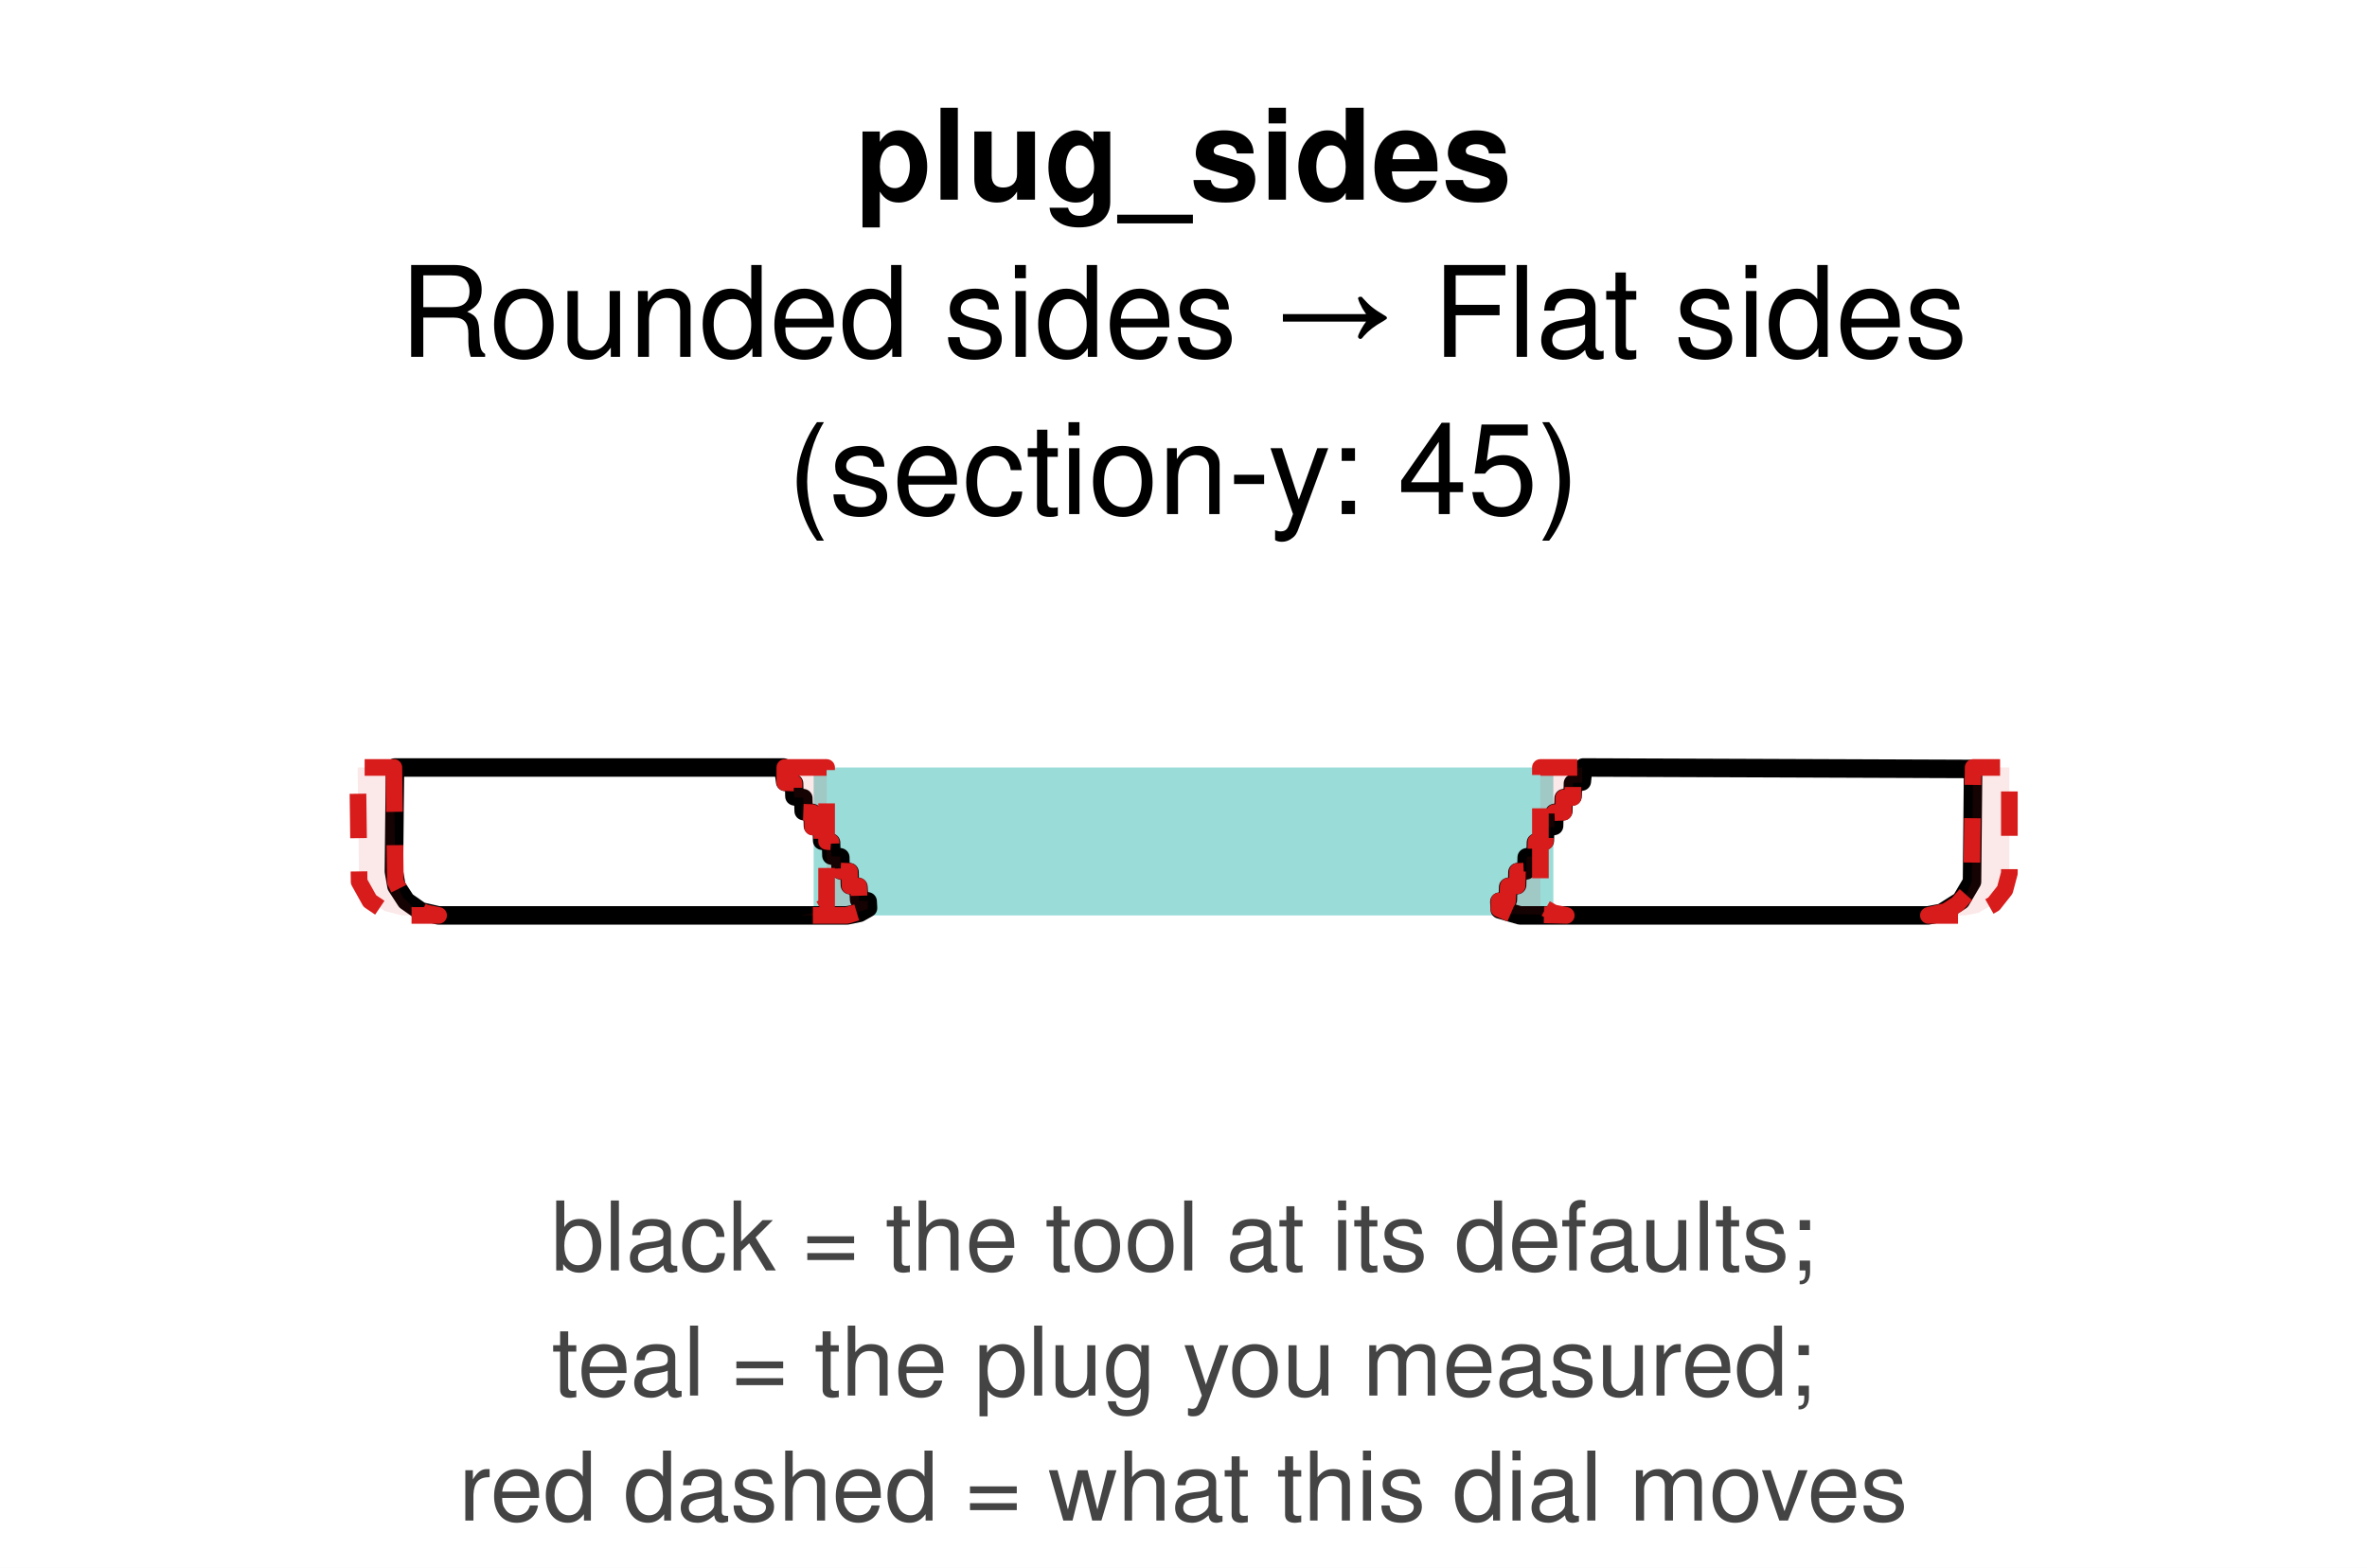
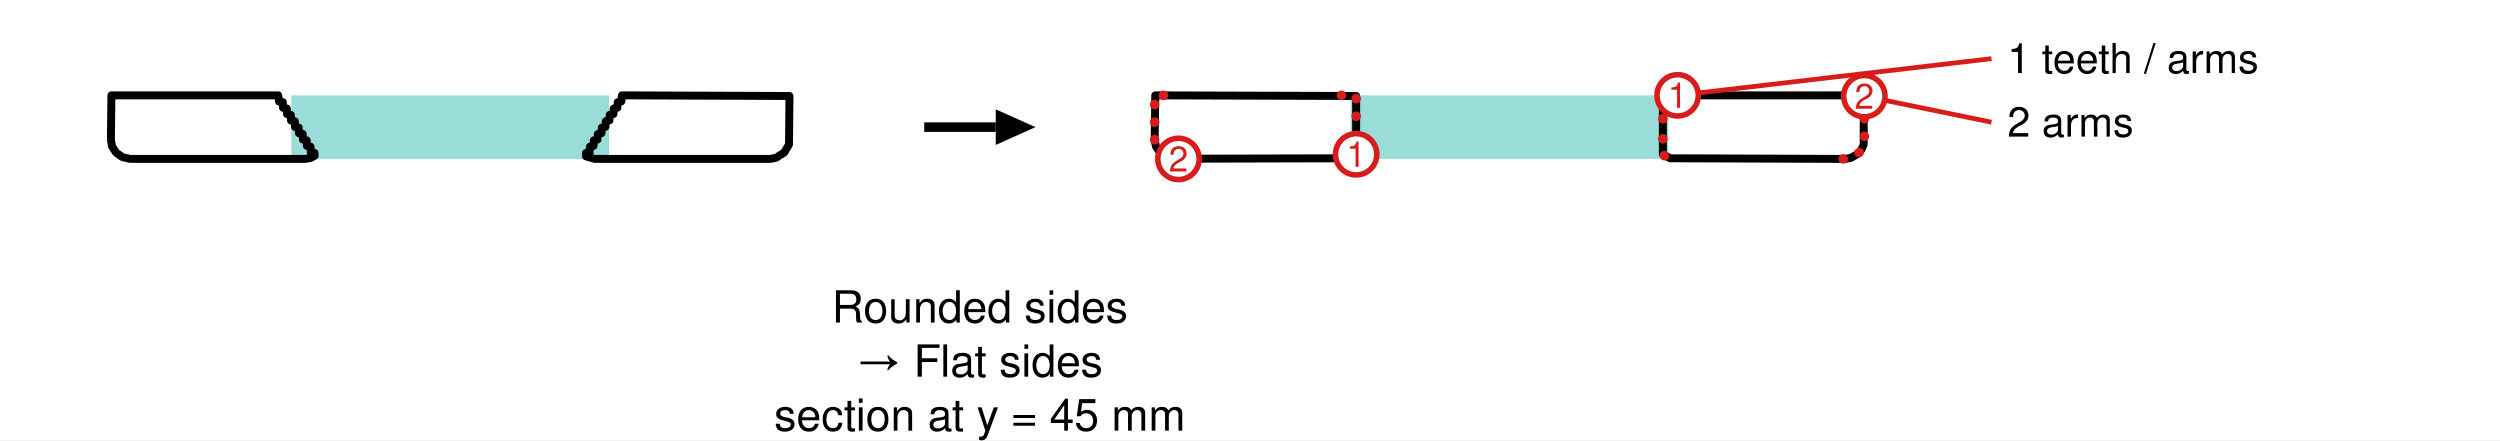
- <svg xmlns="http://www.w3.org/2000/svg" width="64.00mm" height="42.39mm" viewBox="0 0 64.00 42.39" role="img">
-   <rect width="64.00" height="42.39" fill="white" />
-   <text x="32.00" y="5.40" font-family="Helvetica, Arial, sans-serif" font-size="3.40" font-weight="bold" text-anchor="middle" fill="#000">plug_sides</text>
-   <text x="32.00" y="9.65" font-family="Helvetica, Arial, sans-serif" font-size="3.40" text-anchor="middle" fill="#000">Rounded sides → Flat sides</text>
-   <text x="32.00" y="13.90" font-family="Helvetica, Arial, sans-serif" font-size="3.40" text-anchor="middle" fill="#000">(section-y: 45)</text>
-   <path d="M 22.00 20.75 L 42.00 20.75 L 42.00 24.75 L 22.00 24.75 L 22.00 20.75 Z" fill="#20b2aa" fill-rule="evenodd" fill-opacity="0.45" stroke="none" />
-   <path d="M 40.55 24.59 L 40.54 24.38 L 40.77 24.33 L 40.78 23.98 L 41.02 23.93 L 41.03 23.58 L 41.27 23.53 L 41.28 23.18 L 41.52 23.13 L 41.53 22.78 L 41.77 22.73 L 41.78 22.38 L 42.02 22.33 L 42.03 21.98 L 42.27 21.93 L 42.28 21.58 L 42.52 21.53 L 42.53 21.18 L 42.77 21.13 L 42.81 20.75 L 53.35 20.79 L 53.32 23.84 L 53.02 24.35 L 52.50 24.68 L 52.13 24.75 L 41.10 24.75 L 40.55 24.59 Z" fill="none" stroke="#000" stroke-width="0.5" stroke-linejoin="round" stroke-linecap="round" />
-   <path d="M 10.65 23.56 L 10.68 20.75 L 21.18 20.75 L 21.23 21.14 L 21.47 21.18 L 21.48 21.53 L 21.72 21.58 L 21.73 21.93 L 21.97 21.98 L 21.98 22.33 L 22.22 22.38 L 22.23 22.73 L 22.47 22.78 L 22.48 23.13 L 22.72 23.18 L 22.73 23.53 L 22.97 23.58 L 22.98 23.93 L 23.21 23.98 L 23.23 24.33 L 23.46 24.37 L 23.47 24.55 L 23.24 24.68 L 22.90 24.75 L 11.86 24.75 L 11.38 24.64 L 10.98 24.36 L 10.72 23.96 L 10.65 23.56 Z" fill="none" stroke="#000" stroke-width="0.5" stroke-linejoin="round" stroke-linecap="round" />
-   <path d="M 10.65 20.75 L 10.69 23.84 L 10.90 24.26 L 11.16 24.51 L 11.50 24.68 L 11.86 24.75 L 10.87 24.75 L 10.40 24.63 L 10.00 24.36 L 9.71 23.84 L 9.67 20.75 L 10.65 20.75 Z" fill="#d81b1b" fill-rule="evenodd" fill-opacity="0.1" stroke="#d81b1b" stroke-width="0.45" stroke-linejoin="round" stroke-dasharray="1.2,0.9" />
-   <path d="M 21.22 20.75 L 22.35 20.75 L 22.35 22.75 L 22.47 22.76 L 22.48 23.15 L 22.72 23.16 L 22.73 23.55 L 22.97 23.56 L 22.98 23.95 L 23.22 23.96 L 23.23 24.35 L 23.47 24.36 L 23.46 24.58 L 22.90 24.75 L 21.65 24.75 L 22.00 24.68 L 22.35 24.48 L 22.35 22.78 L 22.22 22.76 L 22.22 22.37 L 21.97 22.36 L 21.97 21.97 L 21.72 21.96 L 21.72 21.57 L 21.47 21.56 L 21.47 21.17 L 21.22 21.16 L 21.22 20.75 Z" fill="#d81b1b" fill-rule="evenodd" fill-opacity="0.1" stroke="#d81b1b" stroke-width="0.45" stroke-linejoin="round" stroke-dasharray="1.2,0.9" />
-   <path d="M 40.76 24.36 L 40.78 23.96 L 41.02 23.95 L 41.03 23.56 L 41.27 23.55 L 41.28 23.16 L 41.52 23.15 L 41.53 22.76 L 41.65 22.74 L 41.65 20.75 L 42.78 20.75 L 42.78 21.16 L 42.53 21.17 L 42.53 21.56 L 42.28 21.57 L 42.28 21.96 L 42.03 21.97 L 42.03 22.36 L 41.78 22.37 L 41.78 22.76 L 41.65 22.78 L 41.65 24.48 L 42.00 24.68 L 42.35 24.75 L 40.86 24.71 L 40.53 24.57 L 40.53 24.36 L 40.76 24.36 Z" fill="#d81b1b" fill-rule="evenodd" fill-opacity="0.1" stroke="#d81b1b" stroke-width="0.45" stroke-linejoin="round" stroke-dasharray="1.2,0.9" />
-   <path d="M 52.14 24.75 L 52.62 24.64 L 52.93 24.44 L 53.17 24.17 L 53.31 23.84 L 53.35 20.75 L 54.33 20.75 L 54.33 23.61 L 54.21 24.06 L 53.91 24.44 L 53.49 24.68 L 53.13 24.75 L 52.14 24.75 Z" fill="#d81b1b" fill-rule="evenodd" fill-opacity="0.1" stroke="#d81b1b" stroke-width="0.45" stroke-linejoin="round" stroke-dasharray="1.2,0.9" />
-   <text x="32.00" y="34.35" font-family="Helvetica, Arial, sans-serif" font-size="2.60" text-anchor="middle" fill="#444444">black = the tool at its defaults;</text>
-   <text x="32.00" y="37.73" font-family="Helvetica, Arial, sans-serif" font-size="2.60" text-anchor="middle" fill="#444444">teal = the plug you measured;</text>
-   <text x="32.00" y="41.11" font-family="Helvetica, Arial, sans-serif" font-size="2.60" text-anchor="middle" fill="#444444">red dashed = what this dial moves</text>
+ <svg xmlns="http://www.w3.org/2000/svg" width="157.32mm" height="27.70mm" viewBox="0 0 157.32 27.70" role="img">
+   <rect width="157.32" height="27.70" fill="white" />
+   <g class="panel" id="before">
+     <path d="M 18.33 6.00 L 38.33 6.00 L 38.33 10.00 L 18.33 10.00 L 18.33 6.00 Z" fill="#20b2aa" fill-rule="evenodd" fill-opacity="0.45" stroke="none" />
+     <path d="M 36.88 9.84 L 36.87 9.63 L 37.10 9.58 L 37.12 9.23 L 37.35 9.18 L 37.37 8.83 L 37.60 8.78 L 37.62 8.43 L 37.85 8.38 L 37.87 8.03 L 38.10 7.98 L 38.12 7.63 L 38.35 7.58 L 38.37 7.23 L 38.60 7.18 L 38.62 6.83 L 38.85 6.78 L 38.87 6.43 L 39.10 6.38 L 39.14 6.00 L 49.68 6.04 L 49.65 9.09 L 49.35 9.60 L 48.83 9.93 L 48.46 10.00 L 37.43 10.00 L 36.88 9.84 Z" fill="none" stroke="#000" stroke-width="0.5" stroke-linejoin="round" stroke-linecap="round" />
+     <path d="M 6.98 8.81 L 7.01 6.00 L 17.51 6.00 L 17.56 6.39 L 17.80 6.43 L 17.81 6.78 L 18.05 6.83 L 18.06 7.18 L 18.30 7.23 L 18.31 7.58 L 18.55 7.63 L 18.56 7.98 L 18.80 8.03 L 18.81 8.38 L 19.05 8.43 L 19.06 8.78 L 19.30 8.83 L 19.31 9.18 L 19.54 9.23 L 19.56 9.58 L 19.79 9.62 L 19.80 9.80 L 19.57 9.93 L 19.23 10.00 L 8.19 10.00 L 7.71 9.89 L 7.31 9.61 L 7.05 9.21 L 6.98 8.81 Z" fill="none" stroke="#000" stroke-width="0.5" stroke-linejoin="round" stroke-linecap="round" />
+   </g>
+   <g class="arrow">
+     <line x1="58.16" y1="8.00" x2="62.66" y2="8.00" stroke="#000" stroke-width="0.6" />
+     <polygon points="65.16,8.00 62.66,6.88 62.66,9.12" fill="#000" />
+     <text x="61.66" y="20.30" font-family="Helvetica, Arial, sans-serif" font-size="2.80" text-anchor="middle" fill="#000">Rounded sides</text>
+     <text x="61.66" y="23.70" font-family="Helvetica, Arial, sans-serif" font-size="2.80" text-anchor="middle" fill="#000">→ Flat sides</text>
+     <text x="61.66" y="27.10" font-family="Helvetica, Arial, sans-serif" font-size="2.80" text-anchor="middle" fill="#000">section at y = 45 mm</text>
+   </g>
+   <g class="panel" id="after" transform="translate(66.66 0)">
+     <path d="M 18.33 6.00 L 38.33 6.00 L 38.33 10.00 L 18.33 10.00 L 18.33 6.00 Z" fill="#20b2aa" fill-rule="evenodd" fill-opacity="0.45" stroke="none" />
+     <path d="M 6.00 8.80 L 6.04 6.00 L 18.68 6.04 L 18.68 9.71 L 18.21 9.96 L 7.08 9.99 L 6.62 9.83 L 6.33 9.60 L 6.08 9.21 L 6.00 8.80 Z" fill="none" stroke="#000" stroke-width="0.5" stroke-linejoin="round" stroke-linecap="round" />
+     <path d="M 37.98 6.05 L 38.03 6.00 L 50.62 6.00 L 50.62 9.09 L 50.48 9.41 L 50.24 9.69 L 49.82 9.93 L 49.46 10.00 L 38.45 9.96 L 37.98 9.71 L 37.98 6.05 Z" fill="none" stroke="#000" stroke-width="0.5" stroke-linejoin="round" stroke-linecap="round" />
+     <path d="M 6.00 8.80 L 6.00 6.05 L 6.01 6.02 L 6.04 6.00 L 6.78 6.00" fill="none" stroke="#d81b1b" stroke-width="0.6" stroke-linecap="round" stroke-linejoin="round" stroke-dasharray="0.01,1.1" />
+     <path d="M 17.75 6.00 L 18.63 6.00 L 18.66 6.01 L 18.68 6.04 L 18.68 7.48" fill="none" stroke="#d81b1b" stroke-width="0.6" stroke-linecap="round" stroke-linejoin="round" stroke-dasharray="0.01,1.1" />
+     <path d="M 18.68 8.53 L 18.68 9.71 L 18.66 9.75 L 18.58 9.80" fill="none" stroke="#d81b1b" stroke-width="0.6" stroke-linecap="round" stroke-linejoin="round" stroke-dasharray="0.01,1.1" />
+     <path d="M 7.50 10.00 L 7.21 10.00 L 7.08 9.99 L 6.84 9.93 L 6.62 9.83 L 6.42 9.69 L 6.33 9.60 L 6.18 9.42 L 6.08 9.21 L 6.02 8.98 L 6.00 8.80" fill="none" stroke="#d81b1b" stroke-width="0.6" stroke-linecap="round" stroke-linejoin="round" stroke-dasharray="0.01,1.1" />
+     <path d="M 37.98 6.05 L 38.00 6.01 L 38.03 6.00 L 38.91 6.00" fill="none" stroke="#d81b1b" stroke-width="0.6" stroke-linecap="round" stroke-linejoin="round" stroke-dasharray="0.01,1.1" />
+     <path d="M 49.88 6.00 L 50.62 6.00 L 50.65 6.02 L 50.66 6.05 L 50.66 8.78 L 50.62 9.09 L 50.58 9.21 L 50.48 9.41 L 50.41 9.52 L 50.24 9.69 L 50.04 9.83 L 49.82 9.93 L 49.70 9.96 L 49.46 10.00 L 49.16 10.00" fill="none" stroke="#d81b1b" stroke-width="0.6" stroke-linecap="round" stroke-linejoin="round" stroke-dasharray="0.01,1.1" />
+     <path d="M 38.08 9.80 L 38.00 9.75 L 37.98 9.71 L 37.98 8.53" fill="none" stroke="#d81b1b" stroke-width="0.6" stroke-linecap="round" stroke-linejoin="round" stroke-dasharray="0.01,1.1" />
+     <path d="M 37.98 7.48 L 37.98 6.05" fill="none" stroke="#d81b1b" stroke-width="0.6" stroke-linecap="round" stroke-linejoin="round" stroke-dasharray="0.01,1.1" />
+     <circle cx="7.50" cy="10.00" r="1.3" fill="white" stroke="#d81b1b" stroke-width="0.35" />
+     <text x="7.50" y="10.79" font-family="Helvetica, Arial, sans-serif" font-size="2.20" text-anchor="middle" fill="#d81b1b">2</text>
+     <circle cx="18.68" cy="9.71" r="1.3" fill="white" stroke="#d81b1b" stroke-width="0.35" />
+     <text x="18.68" y="10.50" font-family="Helvetica, Arial, sans-serif" font-size="2.20" text-anchor="middle" fill="#d81b1b">1</text>
+     <circle cx="38.91" cy="6.00" r="1.3" fill="white" stroke="#d81b1b" stroke-width="0.35" />
+     <text x="38.91" y="6.79" font-family="Helvetica, Arial, sans-serif" font-size="2.20" text-anchor="middle" fill="#d81b1b">1</text>
+     <circle cx="50.66" cy="6.05" r="1.3" fill="white" stroke="#d81b1b" stroke-width="0.35" />
+     <text x="50.66" y="6.84" font-family="Helvetica, Arial, sans-serif" font-size="2.20" text-anchor="middle" fill="#d81b1b">2</text>
+   </g>
+   <g class="key">
+     <text x="126.32" y="4.60" font-family="Helvetica, Arial, sans-serif" font-size="2.60" text-anchor="start" fill="#000">1 teeth / arms</text>
+     <text x="126.32" y="8.60" font-family="Helvetica, Arial, sans-serif" font-size="2.60" text-anchor="start" fill="#000">2 arms</text>
+   </g>
+   <g class="leaders">
+     <line x1="106.86" y1="5.85" x2="125.32" y2="3.69" stroke="#d81b1b" stroke-width="0.3" />
+     <line x1="118.59" y1="6.31" x2="125.32" y2="7.69" stroke="#d81b1b" stroke-width="0.3" />
+   </g>
</svg>
